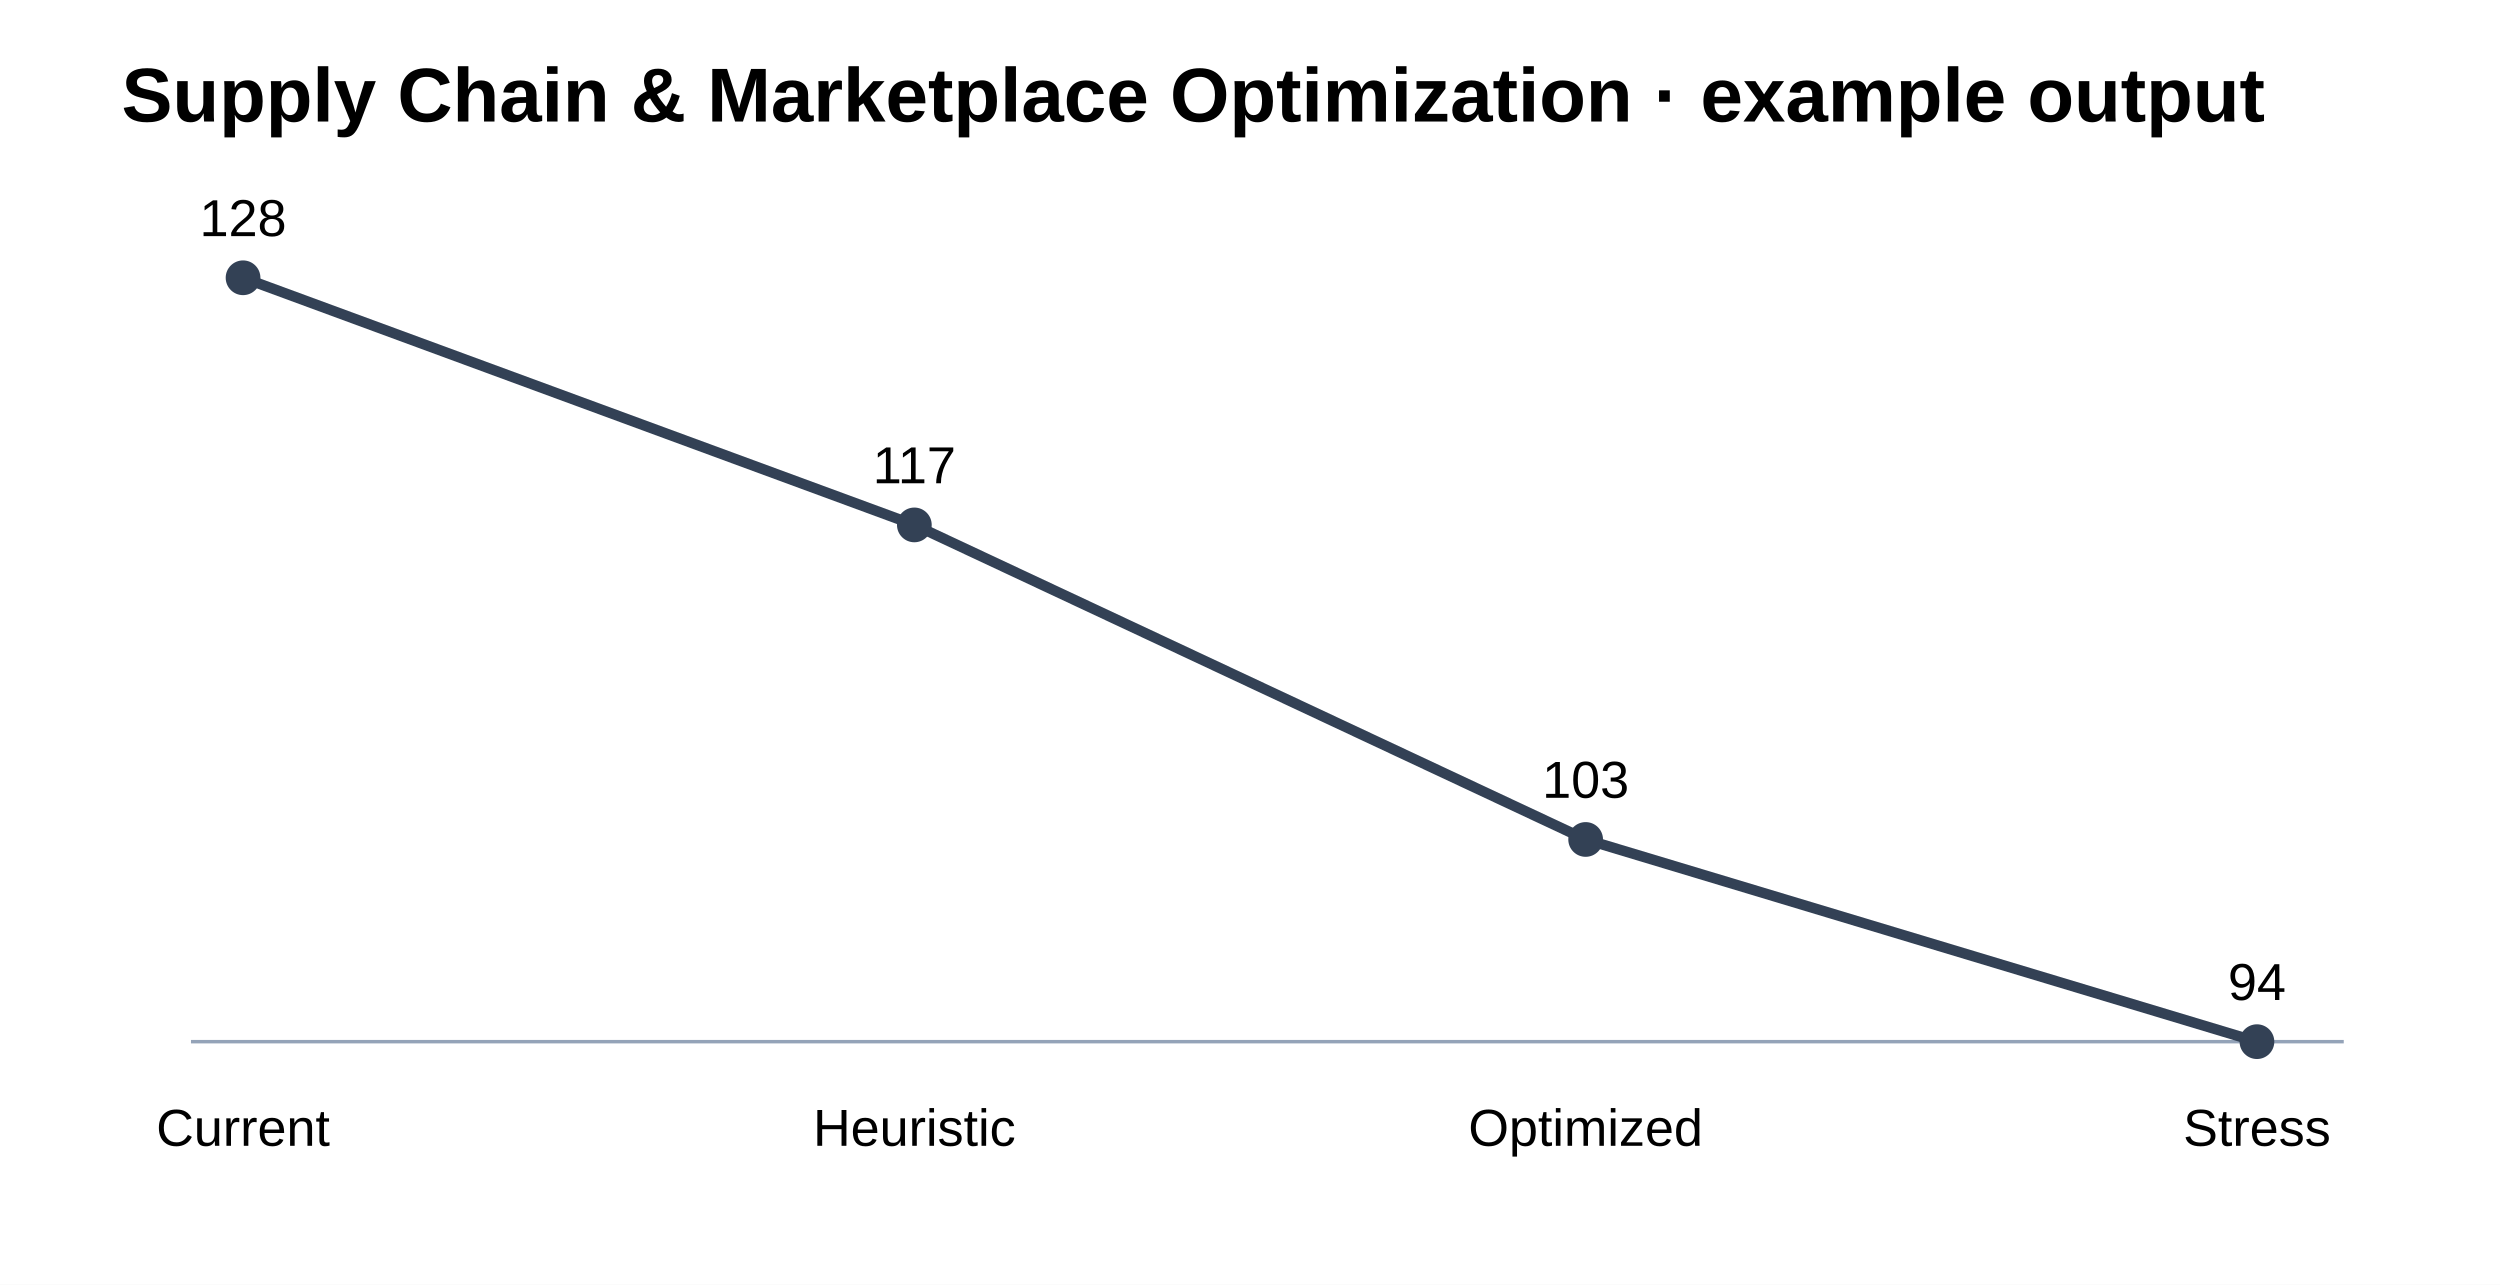
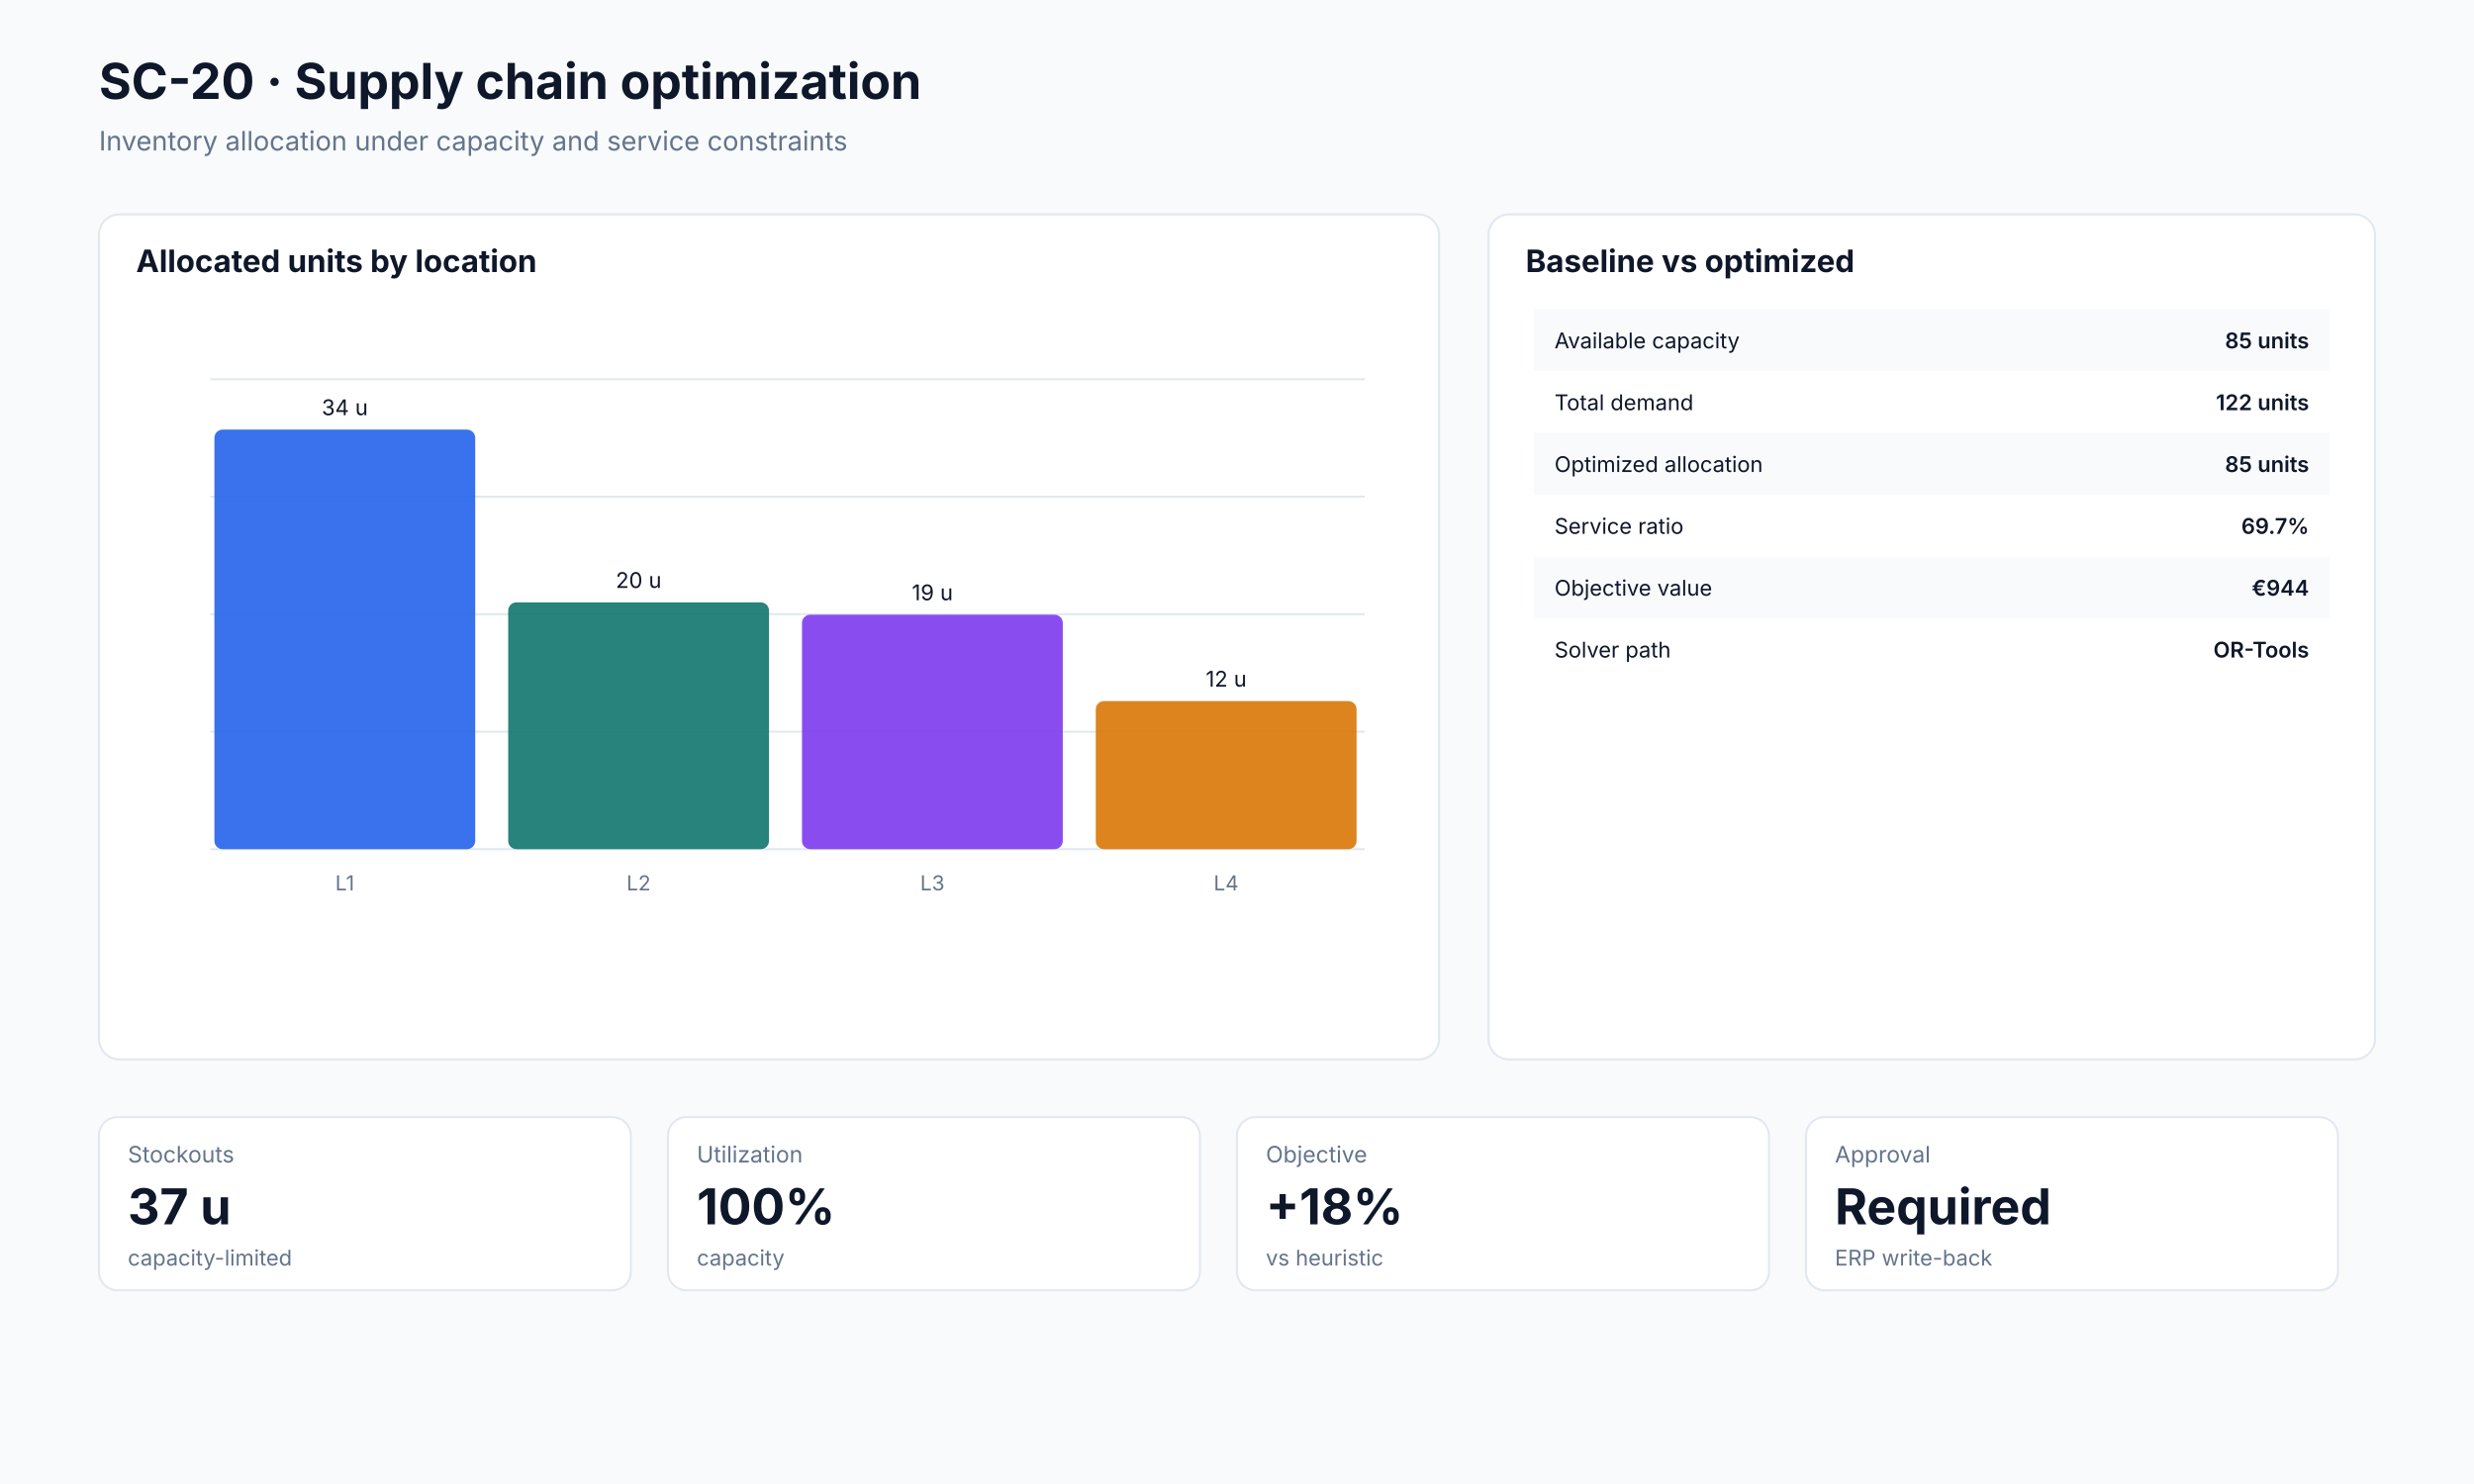
- <svg xmlns="http://www.w3.org/2000/svg" width="720" height="370">
-   <rect width="720" height="370" fill="#fff" />
-   <text x="35" y="35" font-family="Arial" font-size="22" font-weight="600">Supply Chain &amp; Marketplace Optimization · example output</text>
-   <line x1="55" y1="300" x2="675" y2="300" stroke="#94a3b8" />
-   <polyline points="70,80 263.333,151.176 456.667,241.765 650,300 " fill="none" stroke="#334155" stroke-width="3" />
-   <circle cx="70" cy="80" r="5" fill="#334155" />
-   <text x="70" y="330" text-anchor="middle" font-family="Arial" font-size="15">Current</text>
-   <text x="70" y="68" text-anchor="middle" font-family="Arial" font-size="15">128</text>
-   <circle cx="263.333" cy="151.176" r="5" fill="#334155" />
-   <text x="263.333" y="330" text-anchor="middle" font-family="Arial" font-size="15">Heuristic</text>
-   <text x="263.333" y="139.176" text-anchor="middle" font-family="Arial" font-size="15">117</text>
-   <circle cx="456.667" cy="241.765" r="5" fill="#334155" />
-   <text x="456.667" y="330" text-anchor="middle" font-family="Arial" font-size="15">Optimized</text>
-   <text x="456.667" y="229.765" text-anchor="middle" font-family="Arial" font-size="15">103</text>
-   <circle cx="650" cy="300" r="5" fill="#334155" />
-   <text x="650" y="330" text-anchor="middle" font-family="Arial" font-size="15">Stress</text>
-   <text x="650" y="288" text-anchor="middle" font-family="Arial" font-size="15">94</text>
+ <svg xmlns="http://www.w3.org/2000/svg" width="1200" height="720" viewBox="0 0 1200 720">
+   <rect width="1200" height="720" fill="#f8fafc" />
+   <text x="48" y="48" font-family="Inter,Arial,sans-serif" font-size="24" font-weight="700" fill="#0f172a">SC-20 · Supply chain optimization</text>
+   <text x="48" y="73" font-family="Inter,Arial,sans-serif" font-size="13" fill="#64748b">Inventory allocation under capacity and service constraints</text>
+   <rect x="48" y="104" width="650" height="410" rx="10" fill="#fff" stroke="#e2e8f0" />
+   <text x="66" y="132" font-family="Inter,Arial,sans-serif" font-size="15" font-weight="650" fill="#0f172a">Allocated units by location</text>
+   <line x1="102" y1="412" x2="662" y2="412" stroke="#e2e8f0" />
+   <line x1="102" y1="355" x2="662" y2="355" stroke="#e2e8f0" />
+   <line x1="102" y1="298" x2="662" y2="298" stroke="#e2e8f0" />
+   <line x1="102" y1="241" x2="662" y2="241" stroke="#e2e8f0" />
+   <line x1="102" y1="184" x2="662" y2="184" stroke="#e2e8f0" />
+   <rect x="104" y="208.429" width="126.5" height="203.571" rx="4" fill="#2563eb" opacity=".9" />
+   <text x="167.25" y="201.429" text-anchor="middle" font-family="Inter,Arial,sans-serif" font-size="10.5" fill="#0f172a">34 u</text>
+   <text x="167.25" y="432" text-anchor="middle" font-family="Inter,Arial,sans-serif" font-size="10" fill="#64748b">L1</text>
+   <rect x="246.5" y="292.252" width="126.5" height="119.748" rx="4" fill="#0f766e" opacity=".9" />
+   <text x="309.75" y="285.252" text-anchor="middle" font-family="Inter,Arial,sans-serif" font-size="10.5" fill="#0f172a">20 u</text>
+   <text x="309.75" y="432" text-anchor="middle" font-family="Inter,Arial,sans-serif" font-size="10" fill="#64748b">L2</text>
+   <rect x="389" y="298.239" width="126.5" height="113.761" rx="4" fill="#7c3aed" opacity=".9" />
+   <text x="452.25" y="291.239" text-anchor="middle" font-family="Inter,Arial,sans-serif" font-size="10.5" fill="#0f172a">19 u</text>
+   <text x="452.25" y="432" text-anchor="middle" font-family="Inter,Arial,sans-serif" font-size="10" fill="#64748b">L3</text>
+   <rect x="531.5" y="340.151" width="126.5" height="71.849" rx="4" fill="#d97706" opacity=".9" />
+   <text x="594.75" y="333.151" text-anchor="middle" font-family="Inter,Arial,sans-serif" font-size="10.5" fill="#0f172a">12 u</text>
+   <text x="594.75" y="432" text-anchor="middle" font-family="Inter,Arial,sans-serif" font-size="10" fill="#64748b">L4</text>
+   <rect x="722" y="104" width="430" height="410" rx="10" fill="#fff" stroke="#e2e8f0" />
+   <text x="740" y="132" font-family="Inter,Arial,sans-serif" font-size="15" font-weight="650" fill="#0f172a">Baseline vs optimized</text>
+   <rect x="744" y="150" width="386" height="30" fill="#f8fafc" />
+   <text x="754" y="169" font-family="Inter,Arial,sans-serif" font-size="10.5" fill="#0f172a">Available capacity</text>
+   <text x="1120" y="169" text-anchor="end" font-family="Inter,Arial,sans-serif" font-size="10.5" font-weight="600" fill="#0f172a">85 units</text>
+   <rect x="744" y="180" width="386" height="30" fill="#fff" />
+   <text x="754" y="199" font-family="Inter,Arial,sans-serif" font-size="10.5" fill="#0f172a">Total demand</text>
+   <text x="1120" y="199" text-anchor="end" font-family="Inter,Arial,sans-serif" font-size="10.5" font-weight="600" fill="#0f172a">122 units</text>
+   <rect x="744" y="210" width="386" height="30" fill="#f8fafc" />
+   <text x="754" y="229" font-family="Inter,Arial,sans-serif" font-size="10.5" fill="#0f172a">Optimized allocation</text>
+   <text x="1120" y="229" text-anchor="end" font-family="Inter,Arial,sans-serif" font-size="10.5" font-weight="600" fill="#0f172a">85 units</text>
+   <rect x="744" y="240" width="386" height="30" fill="#fff" />
+   <text x="754" y="259" font-family="Inter,Arial,sans-serif" font-size="10.5" fill="#0f172a">Service ratio</text>
+   <text x="1120" y="259" text-anchor="end" font-family="Inter,Arial,sans-serif" font-size="10.5" font-weight="600" fill="#0f172a">69.7%</text>
+   <rect x="744" y="270" width="386" height="30" fill="#f8fafc" />
+   <text x="754" y="289" font-family="Inter,Arial,sans-serif" font-size="10.5" fill="#0f172a">Objective value</text>
+   <text x="1120" y="289" text-anchor="end" font-family="Inter,Arial,sans-serif" font-size="10.5" font-weight="600" fill="#0f172a">€944</text>
+   <rect x="744" y="300" width="386" height="30" fill="#fff" />
+   <text x="754" y="319" font-family="Inter,Arial,sans-serif" font-size="10.5" fill="#0f172a">Solver path</text>
+   <text x="1120" y="319" text-anchor="end" font-family="Inter,Arial,sans-serif" font-size="10.5" font-weight="600" fill="#0f172a">OR-Tools</text>
+   <rect x="48" y="542" width="258" height="84" rx="9" fill="#fff" stroke="#e2e8f0" />
+   <text x="62" y="564" font-family="Inter,Arial,sans-serif" font-size="11" fill="#64748b">Stockouts</text>
+   <text x="62" y="594" font-family="Inter,Arial,sans-serif" font-size="24" font-weight="700" fill="#0f172a">37 u</text>
+   <text x="62" y="614" font-family="Inter,Arial,sans-serif" font-size="10.5" fill="#64748b">capacity-limited</text>
+   <rect x="324" y="542" width="258" height="84" rx="9" fill="#fff" stroke="#e2e8f0" />
+   <text x="338" y="564" font-family="Inter,Arial,sans-serif" font-size="11" fill="#64748b">Utilization</text>
+   <text x="338" y="594" font-family="Inter,Arial,sans-serif" font-size="24" font-weight="700" fill="#0f172a">100%</text>
+   <text x="338" y="614" font-family="Inter,Arial,sans-serif" font-size="10.5" fill="#64748b">capacity</text>
+   <rect x="600" y="542" width="258" height="84" rx="9" fill="#fff" stroke="#e2e8f0" />
+   <text x="614" y="564" font-family="Inter,Arial,sans-serif" font-size="11" fill="#64748b">Objective</text>
+   <text x="614" y="594" font-family="Inter,Arial,sans-serif" font-size="24" font-weight="700" fill="#0f172a">+18%</text>
+   <text x="614" y="614" font-family="Inter,Arial,sans-serif" font-size="10.5" fill="#64748b">vs heuristic</text>
+   <rect x="876" y="542" width="258" height="84" rx="9" fill="#fff" stroke="#e2e8f0" />
+   <text x="890" y="564" font-family="Inter,Arial,sans-serif" font-size="11" fill="#64748b">Approval</text>
+   <text x="890" y="594" font-family="Inter,Arial,sans-serif" font-size="24" font-weight="700" fill="#0f172a">Required</text>
+   <text x="890" y="614" font-family="Inter,Arial,sans-serif" font-size="10.5" fill="#64748b">ERP write-back</text>
</svg>
